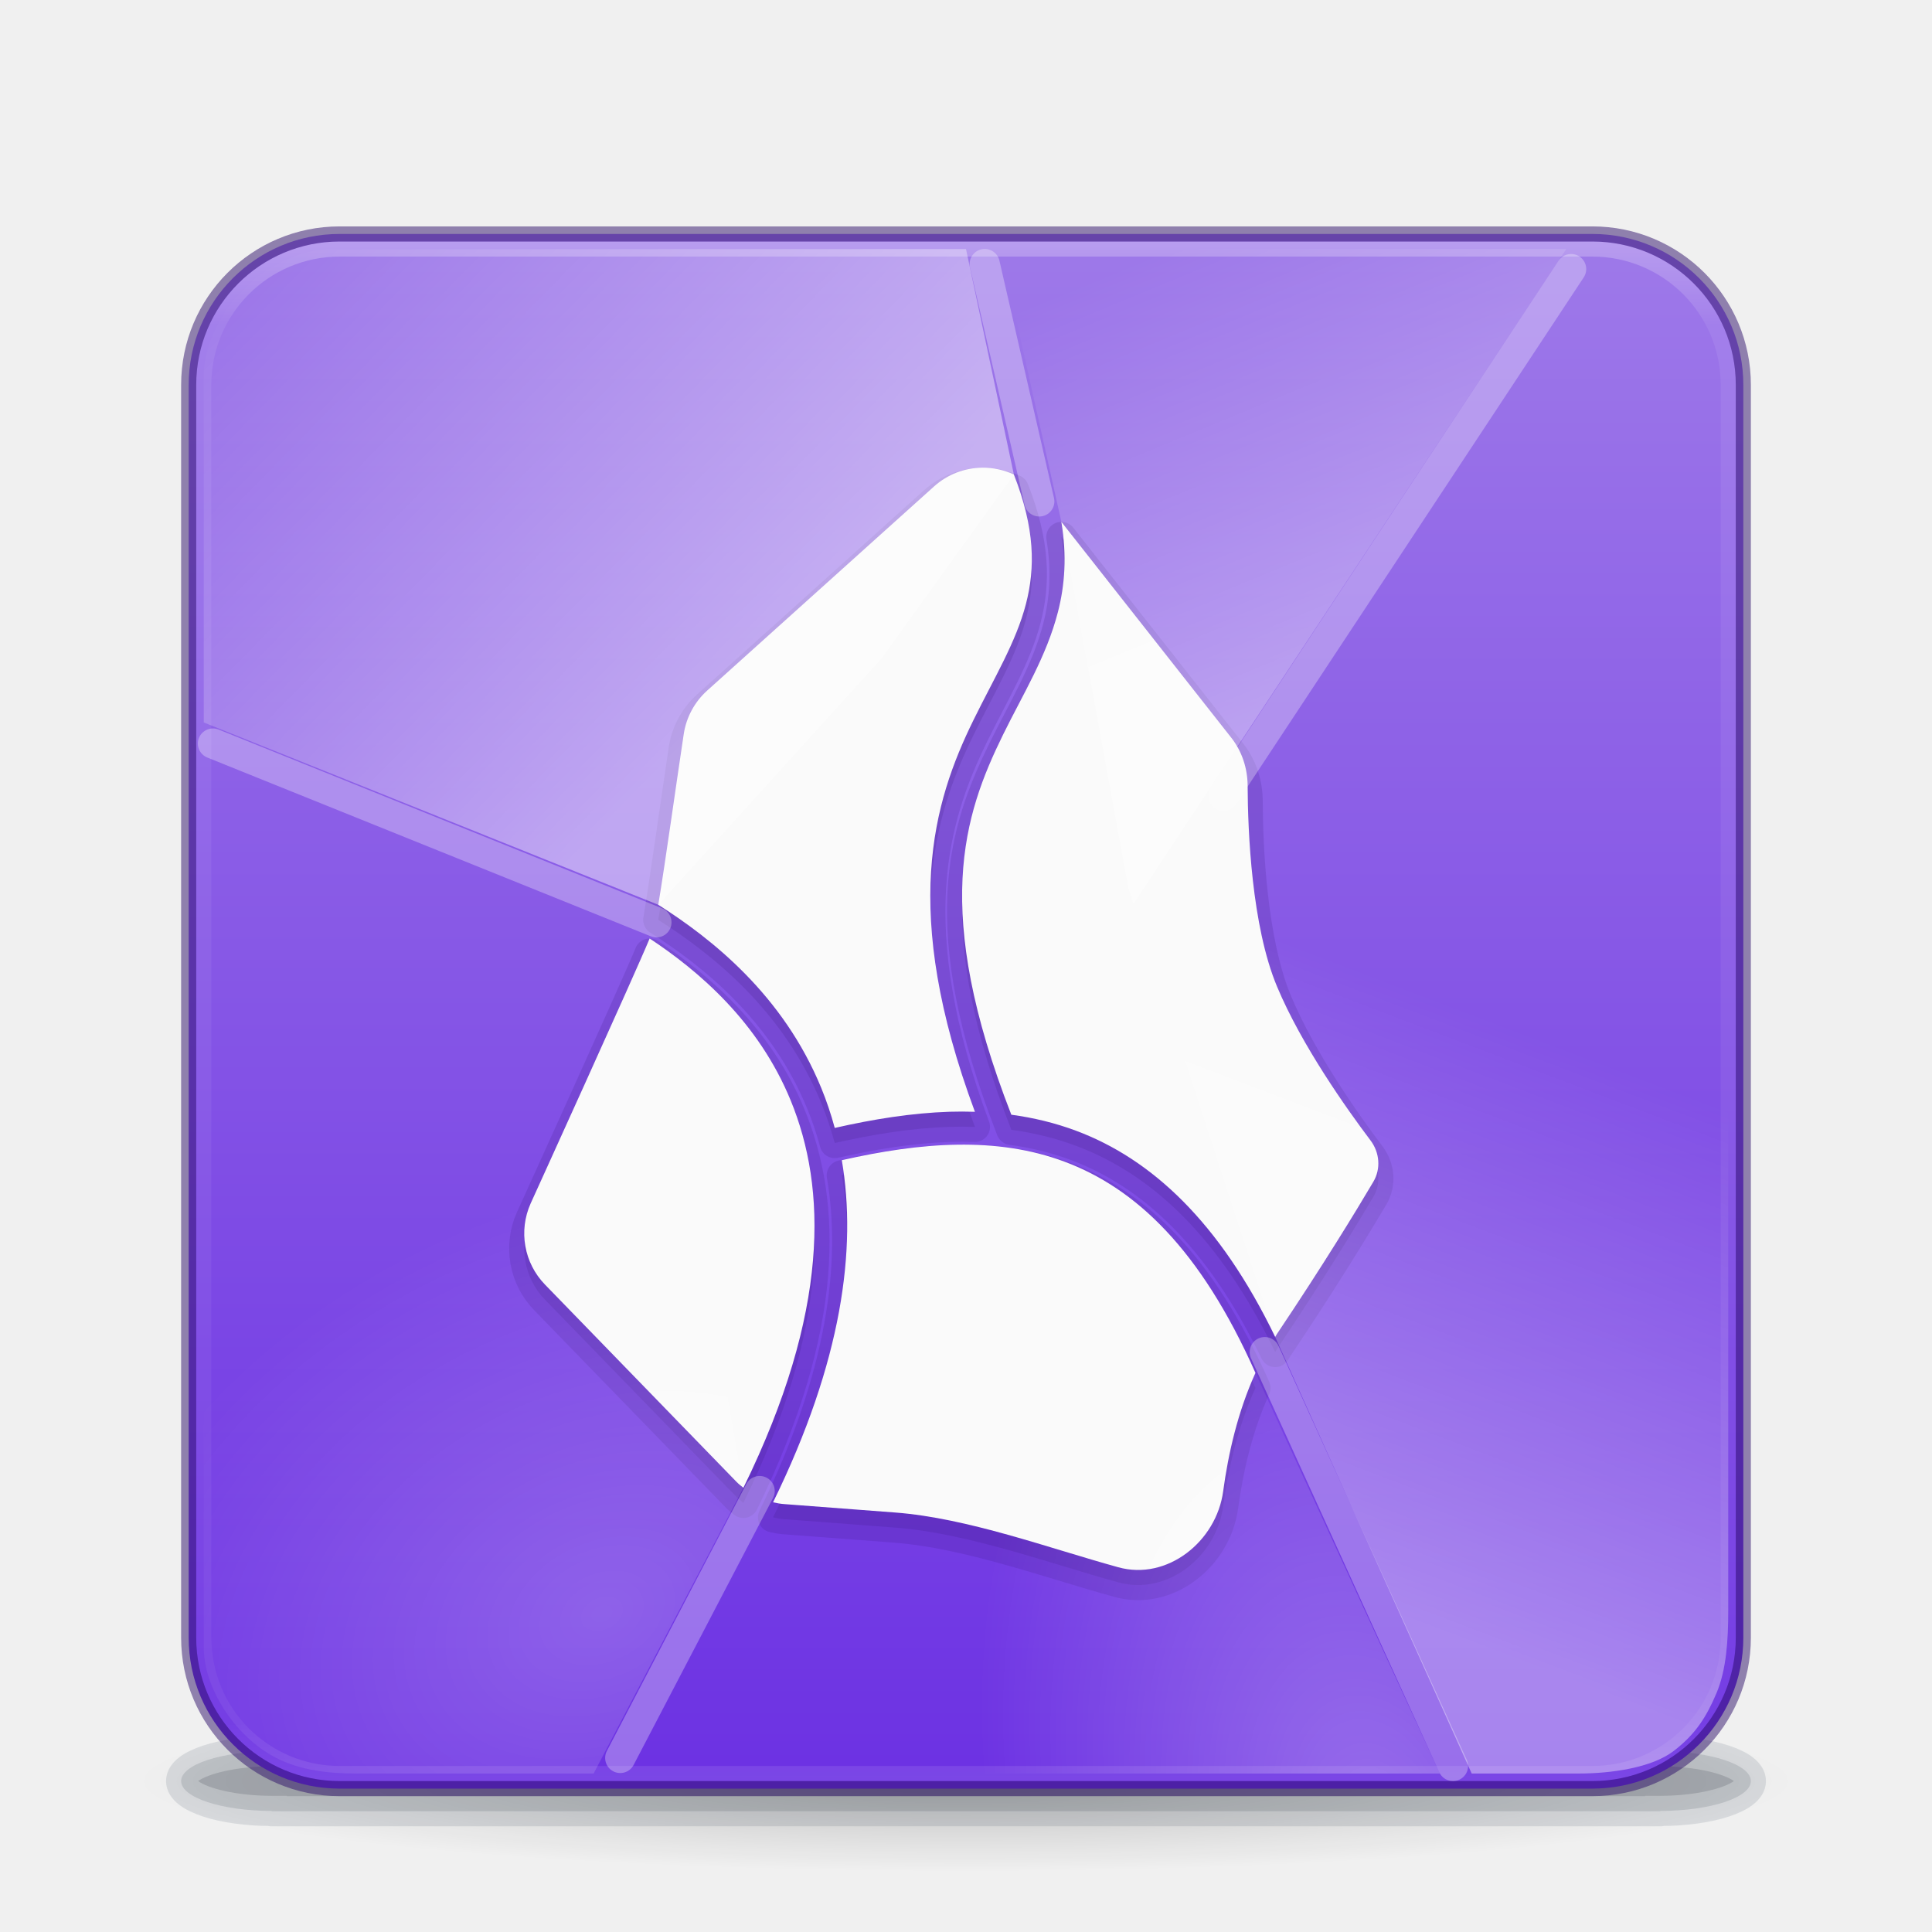
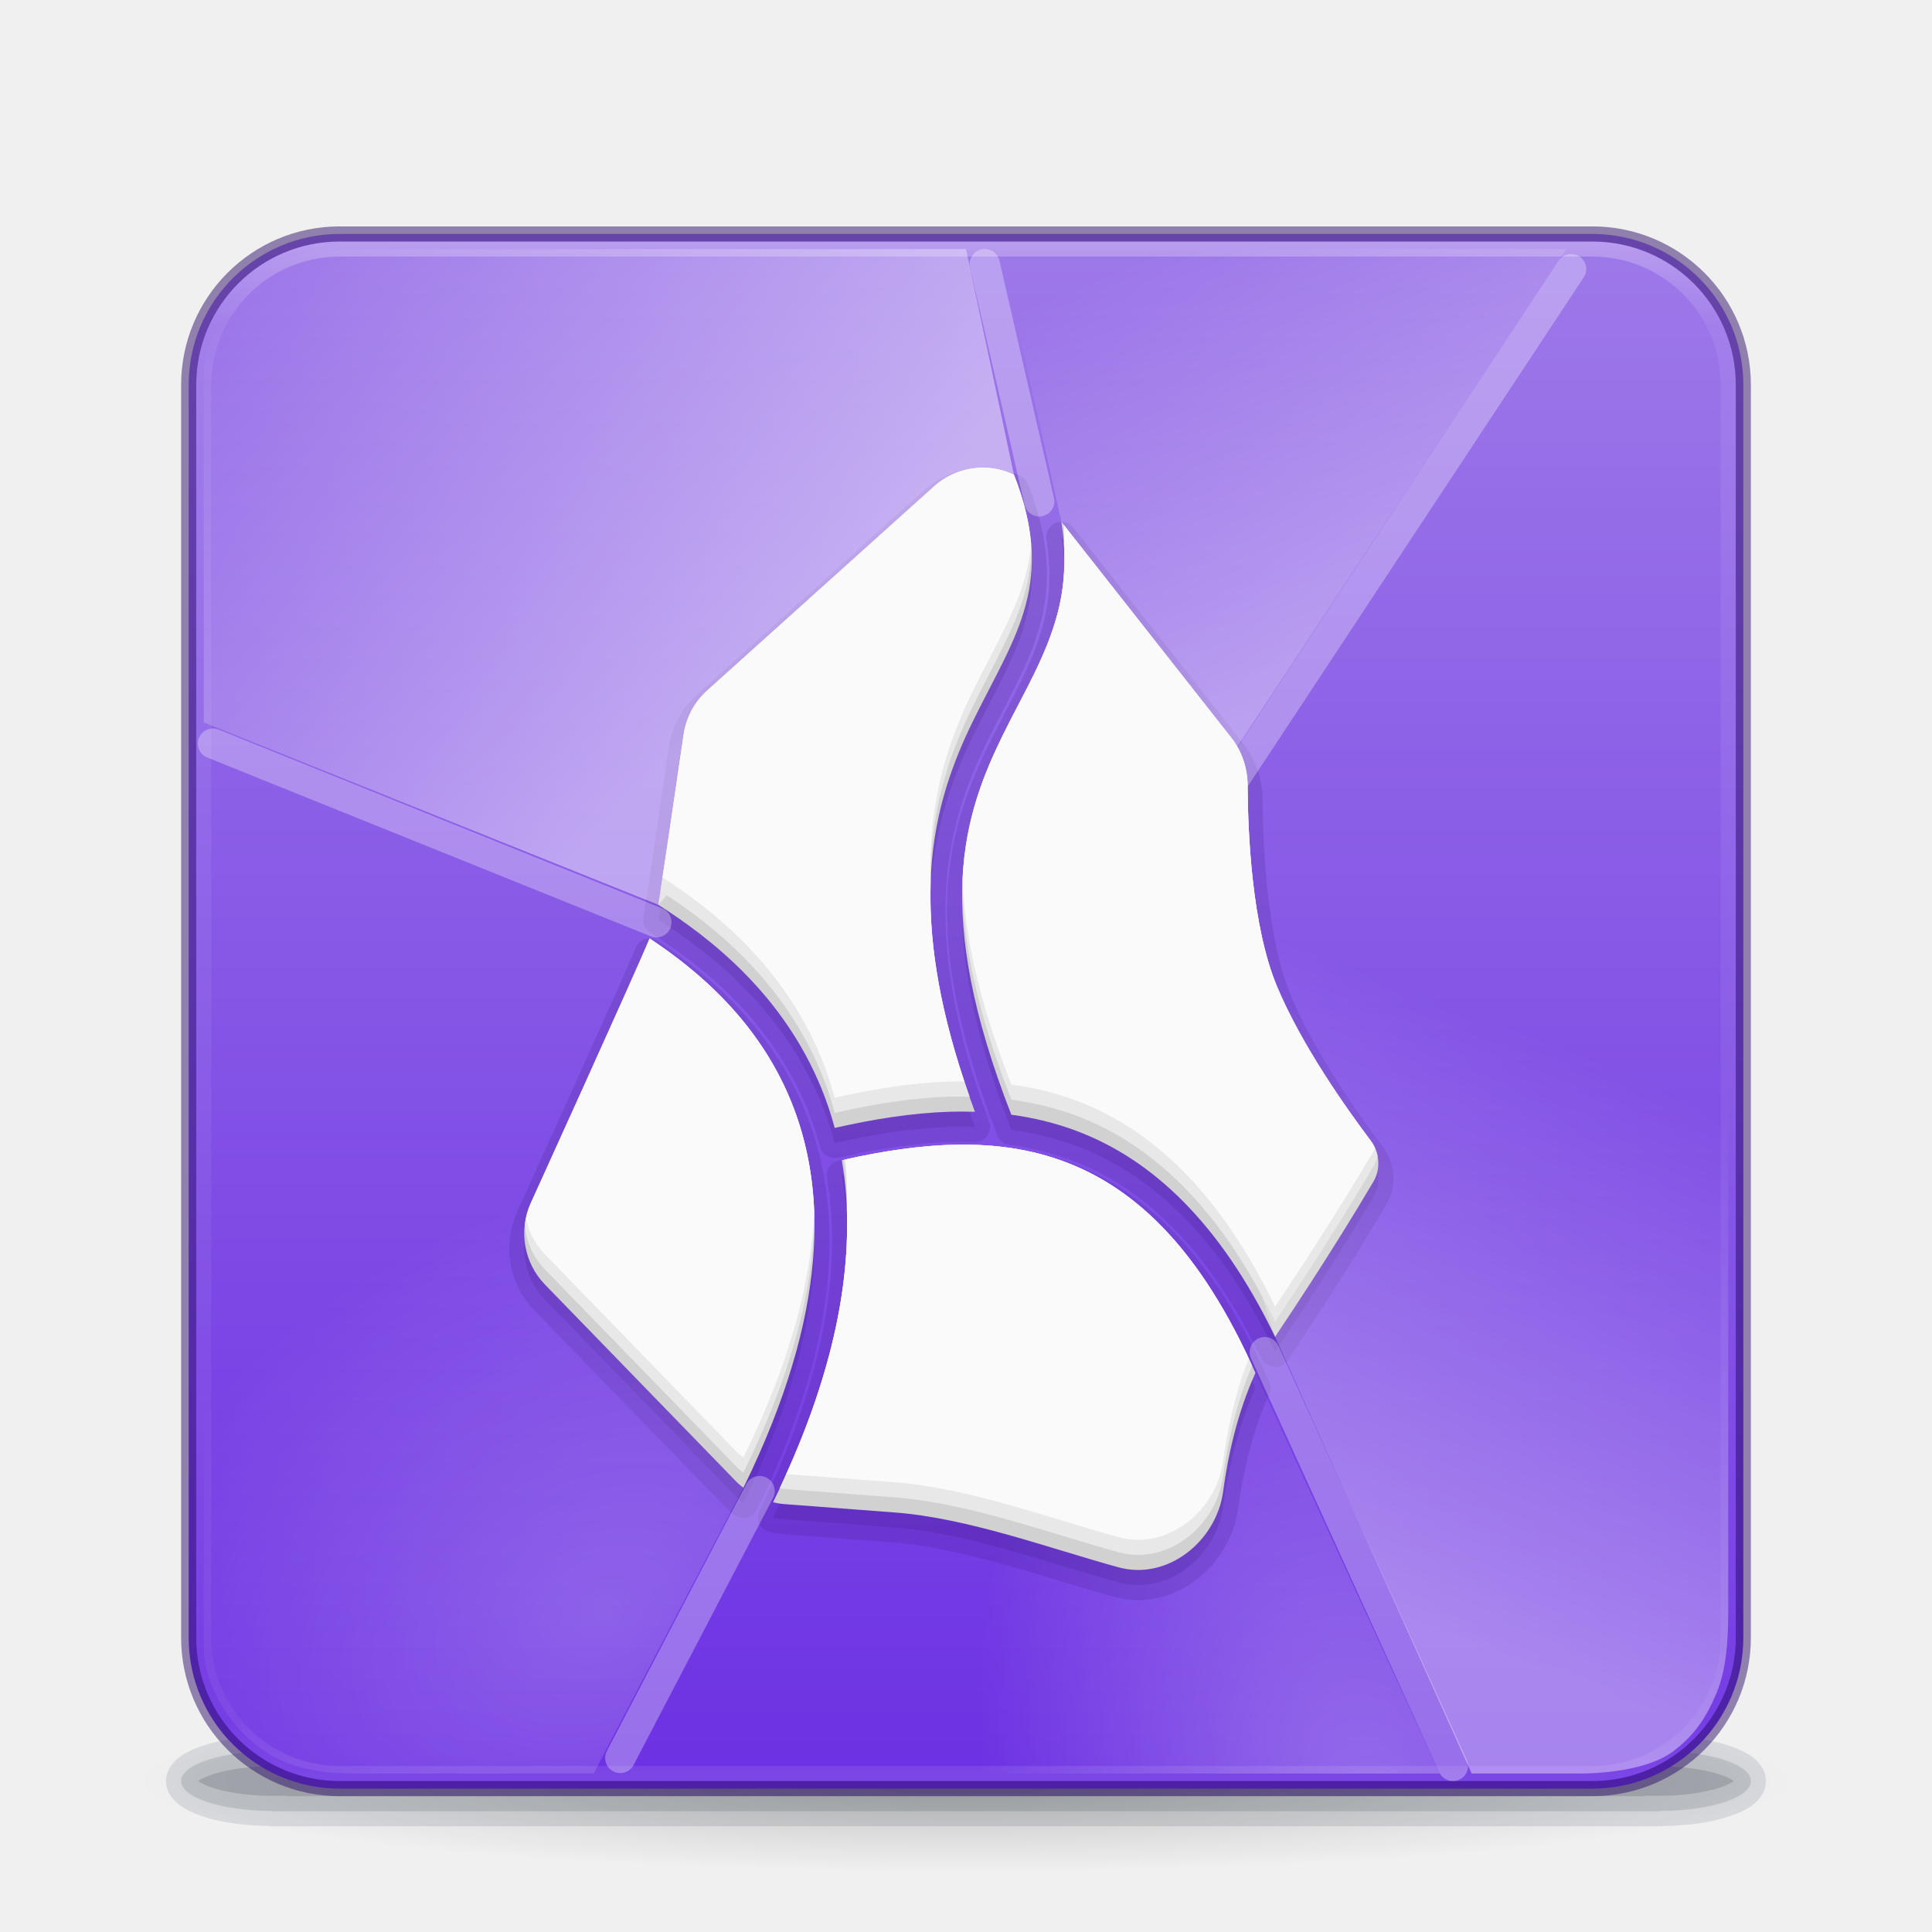
<svg xmlns="http://www.w3.org/2000/svg" xmlns:xlink="http://www.w3.org/1999/xlink" id="svg4379" height="128" width="128" version="1.1" xml:space="preserve">
  <defs id="defs4381">
    <linearGradient id="linearGradient15">
      <stop style="stop-color:#ffffff;stop-opacity:0.202;" offset="0" id="stop15" />
      <stop style="stop-color:#ffffff;stop-opacity:0;" offset="1" id="stop16" />
    </linearGradient>
    <linearGradient id="linearGradient13">
      <stop style="stop-color:#ffffff;stop-opacity:0.298;" offset="0" id="stop13" />
      <stop style="stop-color:#ffffff;stop-opacity:0;" offset="1" id="stop14" />
    </linearGradient>
    <linearGradient id="linearGradient11">
      <stop style="stop-color:#ffffff;stop-opacity:0.401;" offset="0" id="stop11" />
      <stop style="stop-color:#ffffff;stop-opacity:0;" offset="1" id="stop12" />
    </linearGradient>
    <linearGradient id="linearGradient4">
      <stop style="stop-color:#ffffff;stop-opacity:0.45;" offset="0" id="stop8" />
      <stop style="stop-color:#ffffff;stop-opacity:0;" offset="1" id="stop9" />
    </linearGradient>
    <linearGradient id="linearGradient880">
      <stop style="stop-color:#9e79e9;stop-opacity:1;" offset="0" id="stop876" />
      <stop style="stop-color:#6c31e3;stop-opacity:1;" offset="1" id="stop878" />
    </linearGradient>
    <linearGradient gradientTransform="matrix(2.72973,0,0,2.72973,-1.513512,1.486514)" gradientUnits="userSpaceOnUse" xlink:href="#linearGradient3924-776" id="linearGradient3159" y2="43" x2="24" y1="5" x1="24" />
    <linearGradient id="linearGradient3924-776">
      <stop offset="0" style="stop-color:#ffffff;stop-opacity:1" id="stop3124" />
      <stop offset="0.063" style="stop-color:#ffffff;stop-opacity:0.235" id="stop3126" />
      <stop offset="0.951" style="stop-color:#ffffff;stop-opacity:0.157" id="stop3128" />
      <stop offset="1" style="stop-color:#ffffff;stop-opacity:0.392" id="stop3130" />
    </linearGradient>
    <linearGradient id="linearGradient3811">
      <stop offset="0" style="stop-color:#000000;stop-opacity:1" id="stop3813" />
      <stop offset="1" style="stop-color:#000000;stop-opacity:0" id="stop3815" />
    </linearGradient>
    <radialGradient gradientTransform="matrix(1.556392,0,0,0.1697883,70.27036,102.1303)" gradientUnits="userSpaceOnUse" xlink:href="#linearGradient3811" id="radialGradient4377" fy="93.468" fx="-4.029" r="35.338" cy="93.468" cx="-4.029" />
    <linearGradient xlink:href="#linearGradient880" id="linearGradient882" x1="62.872" y1="15.907" x2="62.872" y2="118.427" gradientUnits="userSpaceOnUse" />
    <linearGradient xlink:href="#linearGradient4" id="linearGradient10" x1="54.367" y1="39.991" x2="24.056" y2="10.336" gradientUnits="userSpaceOnUse" />
    <linearGradient xlink:href="#linearGradient11" id="linearGradient12" x1="84.354" y1="104.015" x2="98.308" y2="67.36" gradientUnits="userSpaceOnUse" />
    <radialGradient xlink:href="#linearGradient13" id="radialGradient15" cx="87.081" cy="132.493" fx="87.081" fy="132.493" r="26.422" gradientTransform="matrix(0.9315798,-0.2301853,0.3712377,1.502431,-38.9229,-56.93529)" gradientUnits="userSpaceOnUse" />
    <radialGradient xlink:href="#linearGradient15" id="radialGradient16" cx="40.863" cy="96.822" fx="40.863" fy="96.822" r="17.876" gradientTransform="matrix(1.876555,-0.8922029,0.6510222,1.369283,-99.83177,10.78843)" gradientUnits="userSpaceOnUse" />
    <linearGradient xlink:href="#linearGradient11" id="linearGradient20" gradientUnits="userSpaceOnUse" x1="81.574" y1="48.874" x2="69.562" y2="19.759" />
  </defs>
  <path id="path1" style="opacity:0.15;fill:#485a6c;fill-opacity:1;stroke:#485a6c;stroke-width:2;stroke-linecap:round;stroke-linejoin:round;paint-order:markers stroke fill;stroke-dasharray:none;stroke-opacity:1" d="M 18 116 L 18 116.023 A 6 1.976 0 0 0 12 118 A 6 1.976 0 0 0 18 119.977 L 18 120 L 110 120 L 110 119.977 A 6 1.976 0 0 0 116 118 A 6 1.976 0 0 0 110 116.023 L 110 116 L 18 116 z " />
  <path id="rect1" style="opacity:0.15;fill:#273445;fill-opacity:1;stroke:none;stroke-width:1.973;stroke-linecap:round;stroke-linejoin:round;paint-order:markers stroke fill" d="M 18 116 L 18 116.023 A 6 1.976 0 0 0 12 118 A 6 1.976 0 0 0 18 119.977 L 18 120 L 110 120 L 110 119.977 A 6 1.976 0 0 0 116 118 A 6 1.976 0 0 0 110 116.023 L 110 116 L 18 116 z " />
  <path id="path5" style="opacity:0.15;fill:#0e141f;fill-opacity:1;stroke:none;stroke-width:1.973;stroke-linecap:round;stroke-linejoin:round;paint-order:markers stroke fill" d="m 19,117 h 90 v 0.023 h 1 c 2.41,0 4.26,0.519 4.873,0.977 -0.613,0.457 -2.463,0.977 -4.873,0.977 h -1 V 119 H 19 v -0.023 h -1 c -2.41,0 -4.26,-0.519 -4.873,-0.977 0.613,-0.457 2.463,-0.977 4.873,-0.977 h 1 z" />
  <path d="m 119,118 c -0.005,3.313 -24.628,5.999 -55,5.999 -30.372,0 -54.995,-2.686 -55,-5.999 -0.005,-3.314 24.621,-6.001 55,-6.001 30.379,0 55.005,2.687 55,6.001 z" id="path3041" style="color:#000000;display:inline;overflow:visible;visibility:visible;opacity:0.2;fill:url(#radialGradient4377);fill-opacity:1;fill-rule:nonzero;stroke:none;stroke-width:1;marker:none;enable-background:accumulate" />
  <rect width="103" height="103" rx="10" ry="10" x="12.5" y="15.5" id="rect5505-21-3" style="color:#000000;display:inline;overflow:visible;visibility:visible;fill:url(#linearGradient882);fill-opacity:1;fill-rule:nonzero;stroke:none;stroke-width:1;marker:none;enable-background:accumulate" />
+   <path style="opacity:1;fill:url(#radialGradient15);stroke:none;stroke-width:2;stroke-linecap:round;stroke-linejoin:round;stroke-dasharray:none;stroke-opacity:1;paint-order:markers stroke fill" d="M 51.217,99.53 41.816,117.5 H 95.394 L 83.176,90.958 Z" id="path12" />
  <path id="path2" style="fill:#2e0f6d;fill-opacity:1;stroke:#2e0f6d;stroke-width:2;stroke-linecap:round;stroke-linejoin:round;stroke-dasharray:none;stroke-opacity:1;opacity:0.15" d="m 65.063,31.985 c -1.134,0.015 -2.27,0.425 -3.184,1.247 L 46.855,46.75 c -0.838,0.754 -1.388,1.775 -1.556,2.889 -0.492,3.259 -1.236,8.606 -1.686,11.305 3.534,2.242 8.274,5.98 10.798,12.138 0.344,0.838 0.643,1.72 0.893,2.646 2.54,-0.576 5.089,-0.99 7.606,-1.072 0.562,-0.018 1.121,-0.014 1.68,0.003 -4.944,-13.302 -2.767,-20.509 -0.096,-25.95 1.387,-2.825 2.824,-5.168 3.479,-7.702 0.615,-2.38 0.603,-4.977 -0.8,-8.567 -0.664,-0.307 -1.385,-0.465 -2.109,-0.456 z m 5.255,3.59 c 0.369,2.225 0.235,4.187 -0.229,5.979 -0.763,2.953 -2.305,5.413 -3.633,8.119 -2.621,5.34 -4.723,11.672 0.547,25.18 1.453,0.196 2.887,0.537 4.296,1.064 4.991,1.868 9.503,6.042 13.184,13.656 0.042,-0.065 0.078,-0.134 0.121,-0.199 3.094,-4.613 5.279,-8.208 6.385,-10.081 0.508,-0.86 0.416,-1.936 -0.186,-2.734 C 89.236,74.483 86.238,70.264 84.604,66.356 82.925,62.339 82.673,56.103 82.659,53.065 82.654,51.91 82.288,50.782 81.574,49.874 Z M 43.04,63.177 c -0.924,2.254 -7.882,17.552 -7.882,17.552 -0.815,1.818 -0.439,3.948 0.949,5.378 l 12.7,13.081 c 0.137,0.141 0.294,0.258 0.446,0.381 5.739,-11.715 5.506,-19.871 3.134,-25.657 -2.141,-5.223 -6.099,-8.585 -9.347,-10.735 z M 63.422,76.838 c -2.472,0.038 -5.034,0.435 -7.65,1.027 1.003,5.865 0.024,13.318 -4.554,22.665 0.24,0.055 0.484,0.102 0.732,0.119 0,0 6.737,0.511 7.371,0.56 4.809,0.37 10.153,2.354 14.769,3.626 3.24,0.899 6.5,-1.704 6.948,-5.036 0.331,-2.459 0.963,-5.26 2.139,-7.841 C 79.536,83.742 75.22,79.72 70.534,77.966 68.275,77.121 65.894,76.8 63.422,76.838 Z" />
  <rect width="101" height="101" rx="9" ry="9" x="13.5" y="16.5" id="rect6741-7" style="opacity:0.3;fill:none;stroke:url(#linearGradient3159);stroke-width:1;stroke-linecap:round;stroke-linejoin:round;stroke-miterlimit:4;stroke-dasharray:none;stroke-dashoffset:0;stroke-opacity:1" />
  <rect width="103" height="103" rx="10" ry="10" x="12.5" y="15.5" id="rect5505-21-6" style="color:#000000;display:inline;overflow:visible;visibility:visible;opacity:0.5;fill:none;stroke:#2d0f69;stroke-width:1;stroke-linecap:round;stroke-linejoin:round;stroke-miterlimit:4;stroke-dasharray:none;stroke-dashoffset:0;stroke-opacity:1;marker:none;enable-background:accumulate" />
  <path id="path3" style="fill:#2e0f6d;fill-opacity:1;stroke:none;stroke-width:2;stroke-dasharray:none;stroke-opacity:1;opacity:0.15" d="m 65.063,31.985 c -1.134,0.015 -2.27,0.425 -3.184,1.247 L 46.855,46.75 c -0.838,0.754 -1.388,1.775 -1.556,2.889 -0.492,3.259 -1.236,8.606 -1.686,11.305 3.534,2.242 8.274,5.98 10.798,12.138 0.344,0.838 0.643,1.72 0.893,2.646 2.54,-0.576 5.089,-0.99 7.606,-1.072 0.562,-0.018 1.121,-0.014 1.68,0.003 -4.944,-13.302 -2.767,-20.509 -0.096,-25.95 1.387,-2.825 2.824,-5.168 3.479,-7.702 0.615,-2.38 0.603,-4.977 -0.8,-8.567 -0.664,-0.307 -1.385,-0.465 -2.109,-0.456 z m 5.255,3.59 c 0.369,2.225 0.235,4.187 -0.229,5.979 -0.763,2.953 -2.305,5.413 -3.633,8.119 -2.621,5.34 -4.723,11.672 0.547,25.18 1.453,0.196 2.887,0.537 4.296,1.064 4.991,1.868 9.503,6.042 13.184,13.656 0.042,-0.065 0.078,-0.134 0.121,-0.199 3.094,-4.613 5.279,-8.208 6.385,-10.081 0.508,-0.86 0.416,-1.936 -0.186,-2.734 C 89.236,74.483 86.238,70.264 84.604,66.356 82.925,62.339 82.673,56.103 82.659,53.065 82.654,51.91 82.288,50.782 81.574,49.874 Z M 43.04,63.177 c -0.924,2.254 -7.882,17.552 -7.882,17.552 -0.815,1.818 -0.439,3.948 0.949,5.378 l 12.7,13.081 c 0.137,0.141 0.294,0.258 0.446,0.381 5.739,-11.715 5.506,-19.871 3.134,-25.657 -2.141,-5.223 -6.099,-8.585 -9.347,-10.735 z M 63.422,76.838 c -2.472,0.038 -5.034,0.435 -7.65,1.027 1.003,5.865 0.024,13.318 -4.554,22.665 0.24,0.055 0.484,0.102 0.732,0.119 0,0 6.737,0.511 7.371,0.56 4.809,0.37 10.153,2.354 14.769,3.626 3.24,0.899 6.5,-1.704 6.948,-5.036 0.331,-2.459 0.963,-5.26 2.139,-7.841 C 79.536,83.742 75.22,79.72 70.534,77.966 68.275,77.121 65.894,76.8 63.422,76.838 Z" />
-   <path id="path38" style="fill:#fafafa;fill-opacity:1;stroke-width:0.182" d="m 65.063,30.985 c -1.134,0.015 -2.27,0.425 -3.184,1.247 L 46.855,45.75 c -0.838,0.754 -1.388,1.775 -1.556,2.889 -0.492,3.259 -1.236,8.606 -1.686,11.305 3.534,2.242 8.274,5.98 10.798,12.138 0.344,0.838 0.643,1.72 0.893,2.646 2.54,-0.576 5.089,-0.99 7.606,-1.072 0.562,-0.018 1.121,-0.014 1.68,0.003 -4.944,-13.302 -2.767,-20.509 -0.096,-25.95 1.387,-2.825 2.824,-5.168 3.479,-7.702 0.615,-2.38 0.603,-4.977 -0.8,-8.567 -0.664,-0.307 -1.385,-0.465 -2.109,-0.456 z m 5.255,3.59 c 0.369,2.225 0.235,4.187 -0.229,5.979 -0.763,2.953 -2.305,5.413 -3.633,8.119 -2.621,5.34 -4.723,11.672 0.547,25.18 1.453,0.196 2.887,0.537 4.296,1.064 4.991,1.868 9.503,6.042 13.184,13.656 0.042,-0.065 0.078,-0.134 0.121,-0.199 3.094,-4.613 5.279,-8.208 6.385,-10.081 0.508,-0.86 0.416,-1.936 -0.186,-2.734 C 89.236,73.483 86.238,69.264 84.604,65.356 82.925,61.339 82.673,55.103 82.659,52.065 82.654,50.91 82.288,49.782 81.574,48.874 Z M 43.04,62.177 c -0.924,2.254 -7.882,17.552 -7.882,17.552 -0.815,1.818 -0.439,3.948 0.949,5.378 L 48.807,98.188 c 0.137,0.141 0.294,0.258 0.446,0.381 5.739,-11.715 5.506,-19.871 3.134,-25.657 -2.141,-5.223 -6.099,-8.585 -9.347,-10.735 z M 63.422,75.838 c -2.472,0.038 -5.034,0.435 -7.65,1.027 1.003,5.865 0.024,13.318 -4.554,22.665 0.24,0.055 0.484,0.102 0.732,0.119 0,0 6.737,0.511 7.371,0.56 4.809,0.37 10.153,2.354 14.769,3.626 3.24,0.899 6.5,-1.704 6.948,-5.036 0.331,-2.459 0.963,-5.26 2.139,-7.841 C 79.536,82.741 75.22,78.72 70.534,76.966 68.275,76.121 65.894,75.8 63.422,75.838 Z" />
+   <path style="opacity:1;fill:url(#radialGradient16);fill-opacity:1;stroke:none;stroke-width:2;stroke-linecap:round;stroke-linejoin:round;stroke-dasharray:none;stroke-opacity:1;paint-order:markers stroke fill" d="M 43.04,62.177 13.5,50.351 c 0,0 0,39.145 0,58.782 0,1.407 0.538,2.83 1.288,4.021 0.856,1.36 2.076,2.574 3.505,3.31 1.581,0.815 3.456,1.036 5.235,1.036 5.929,0 15.802,0 15.802,0 l 9.923,-18.931" id="path15" />
+   <path id="path38" style="fill:#d1d1d1;fill-opacity:1;stroke-width:0.182" d="m 65.063,30.985 c -1.134,0.015 -2.27,0.425 -3.184,1.247 L 46.855,45.75 c -0.838,0.754 -1.388,1.775 -1.556,2.889 -0.492,3.259 -1.236,8.606 -1.686,11.305 3.534,2.242 8.274,5.98 10.798,12.138 0.344,0.838 0.643,1.72 0.893,2.646 2.54,-0.576 5.089,-0.99 7.606,-1.072 0.562,-0.018 1.121,-0.014 1.68,0.003 -4.944,-13.302 -2.767,-20.509 -0.096,-25.95 1.387,-2.825 2.824,-5.168 3.479,-7.702 0.615,-2.38 0.603,-4.977 -0.8,-8.567 -0.664,-0.307 -1.385,-0.465 -2.109,-0.456 z m 5.255,3.59 c 0.369,2.225 0.235,4.187 -0.229,5.979 -0.763,2.953 -2.305,5.413 -3.633,8.119 -2.621,5.34 -4.723,11.672 0.547,25.18 1.453,0.196 2.887,0.537 4.296,1.064 4.991,1.868 9.503,6.042 13.184,13.656 0.042,-0.065 0.078,-0.134 0.121,-0.199 3.094,-4.613 5.279,-8.208 6.385,-10.081 0.508,-0.86 0.416,-1.936 -0.186,-2.734 C 89.236,73.483 86.238,69.264 84.604,65.356 82.925,61.339 82.673,55.103 82.659,52.065 82.654,50.91 82.288,49.782 81.574,48.874 Z M 43.04,62.177 c -0.924,2.254 -7.882,17.552 -7.882,17.552 -0.815,1.818 -0.439,3.948 0.949,5.378 L 48.807,98.188 c 0.137,0.141 0.294,0.258 0.446,0.381 5.739,-11.715 5.506,-19.871 3.134,-25.657 -2.141,-5.223 -6.099,-8.585 -9.347,-10.735 z M 63.422,75.838 c -2.472,0.038 -5.034,0.435 -7.65,1.027 1.003,5.865 0.024,13.318 -4.554,22.665 0.24,0.055 0.484,0.102 0.732,0.119 0,0 6.737,0.511 7.371,0.56 4.809,0.37 10.153,2.354 14.769,3.626 3.24,0.899 6.5,-1.704 6.948,-5.036 0.331,-2.459 0.963,-5.26 2.139,-7.841 C 79.536,82.741 75.22,78.72 70.534,76.966 68.275,76.121 65.894,75.8 63.422,75.838 Z" />
  <path style="opacity:1;fill:url(#linearGradient10);fill-opacity:1;stroke:none;stroke-width:2;stroke-linecap:round;stroke-linejoin:round;stroke-dasharray:none;stroke-opacity:1;paint-order:markers stroke fill" d="M 67.172,31.441 64,16.5 c 0,0 -37.522,0 -42.359,0.04 -1.637,0.014 -3.368,0.911 -4.577,1.777 -1.209,0.866 -1.986,1.949 -2.581,3.077 C 13.887,22.522 13.5,23.682 13.5,24.893 V 47.865 L 43.613,59.944 58.399,43.629 Z" id="path4" />
  <path style="opacity:1;fill:url(#linearGradient12);fill-opacity:1;stroke:none;stroke-width:2;stroke-linecap:round;stroke-linejoin:round;stroke-dasharray:none;stroke-opacity:1;paint-order:markers stroke fill" d="M 106.123,16.564 75.891,62.311 84.482,88.572 97.504,117.5 h 7.1 c 2.156,0 4.846,-0.384 6.291,-1.5 1.445,-1.116 2.151,-2.233 2.82,-3.809 0.67,-1.576 0.785,-3.553 0.785,-5.48 V 41.332 25.906 c 0,-1.615 -0.286,-3.32 -1.092,-4.719 -0.939,-1.63 -2.437,-3.021 -4.121,-3.859 -0.971,-0.483 -2.063,-0.679 -3.164,-0.764 z" id="path20" />
  <path style="opacity:1;fill:url(#linearGradient20);fill-opacity:1;stroke:none;stroke-width:2;stroke-linecap:round;stroke-linejoin:round;stroke-dasharray:none;stroke-opacity:1;paint-order:markers stroke fill" d="m 66.285,16.5 4.033,18.076 4.441,24.277 0.338,1.031 L 103.771,16.5 Z" id="path10" />
-   <path style="opacity:1;fill:url(#radialGradient15);stroke:none;stroke-width:2;stroke-linecap:round;stroke-linejoin:round;stroke-dasharray:none;stroke-opacity:1;paint-order:markers stroke fill" d="M 51.217,99.53 41.816,117.5 H 95.394 L 83.176,90.958 Z" id="path12" />
-   <path style="opacity:1;fill:url(#radialGradient16);fill-opacity:1;stroke:none;stroke-width:2;stroke-linecap:round;stroke-linejoin:round;stroke-dasharray:none;stroke-opacity:1;paint-order:markers stroke fill" d="M 43.04,62.177 13.5,50.351 c 0,0 0,39.145 0,58.782 0,1.407 0.538,2.83 1.288,4.021 0.856,1.36 2.076,2.574 3.505,3.31 1.581,0.815 3.456,1.036 5.235,1.036 5.929,0 15.802,0 15.802,0 l 9.923,-18.931" id="path15" />
  <path style="opacity:0.3;fill:#273445;fill-opacity:1;stroke:#ffffff;stroke-width:2;stroke-linecap:round;stroke-linejoin:round;stroke-dasharray:none;stroke-opacity:1;paint-order:markers stroke fill" d="M 81.06,52.717 104.091,17.827" id="path7" />
  <path style="opacity:0.3;fill:#273445;fill-opacity:1;stroke:#ffffff;stroke-width:2;stroke-linecap:round;stroke-linejoin:round;stroke-dasharray:none;stroke-opacity:1;paint-order:markers stroke fill" d="M 65.24,17.494 68.855,33.22" id="path8" />
  <path style="opacity:0.3;fill:#273445;fill-opacity:1;stroke:#ffffff;stroke-width:2;stroke-linecap:round;stroke-linejoin:round;stroke-dasharray:none;stroke-opacity:1;paint-order:markers stroke fill" d="M 14.108,49.261 43.49,61.105" id="path9" />
  <path style="opacity:0.3;fill:#273445;fill-opacity:1;stroke:#ffffff;stroke-width:2;stroke-linecap:round;stroke-linejoin:round;stroke-dasharray:none;stroke-opacity:1;paint-order:markers stroke fill" d="M 41.093,116.468 50.328,98.787" id="path11" />
  <path style="opacity:0.3;fill:#273445;fill-opacity:1;stroke:#ffffff;stroke-width:2;stroke-linecap:round;stroke-linejoin:round;stroke-dasharray:none;stroke-opacity:1;paint-order:markers stroke fill" d="M 83.794,89.582 96.264,117" id="path13" />
+   <path id="path6" style="fill:#e8e8e8;fill-opacity:1;stroke-width:0.182" d="M 65.062 30.986 C 63.929 31.002 62.793 31.41 61.879 32.232 L 46.855 45.75 C 46.017 46.504 45.467 47.524 45.299 48.639 C 44.848 51.626 44.206 56.187 43.752 59.035 C 47.271 61.287 51.918 65.001 54.41 71.082 C 54.754 71.921 55.055 72.803 55.305 73.729 C 57.845 73.153 60.393 72.738 62.91 72.656 C 63.355 72.642 63.798 72.651 64.24 72.66 C 62.271 67.076 61.577 62.59 61.65 58.873 C 61.563 53.654 62.939 49.876 64.494 46.709 C 65.881 43.884 67.318 41.541 67.973 39.008 C 68.177 38.219 68.302 37.4 68.34 36.535 C 68.277 35.046 67.935 33.394 67.172 31.441 C 66.507 31.135 65.786 30.977 65.062 30.986 z M 70.453 34.746 C 70.517 35.454 70.541 36.141 70.508 36.799 C 70.534 38.137 70.392 39.387 70.09 40.555 C 69.327 43.507 67.786 45.967 66.457 48.674 C 65.062 51.515 63.826 54.65 63.758 58.984 C 63.851 62.62 64.75 67.077 67.004 72.854 C 68.457 73.05 69.891 73.389 71.299 73.916 C 76.29 75.784 80.801 79.958 84.482 87.572 C 84.525 87.507 84.56 87.439 84.604 87.375 C 87.697 82.762 89.882 79.166 90.988 77.293 C 91.122 77.066 91.212 76.824 91.264 76.576 C 91.188 76.215 91.034 75.867 90.803 75.561 C 89.236 73.484 86.237 69.263 84.604 65.355 C 82.924 61.339 82.673 55.102 82.658 52.064 C 82.653 50.91 82.288 49.783 81.574 48.875 L 70.453 34.746 z M 43.039 62.178 C 42.115 64.431 35.158 79.73 35.158 79.73 C 34.95 80.195 34.819 80.678 34.764 81.166 C 34.864 82.249 35.316 83.293 36.107 84.107 L 48.807 97.188 C 48.944 97.329 49.1 97.446 49.252 97.568 C 52.48 90.979 53.82 85.516 53.951 80.967 C 53.956 80.802 53.95 80.646 53.951 80.484 C 53.865 77.585 53.276 75.082 52.387 72.912 C 50.246 67.689 46.287 64.328 43.039 62.178 z M 63.422 75.838 C 60.995 75.875 58.481 76.261 55.914 76.836 C 56.076 78.081 56.148 79.395 56.119 80.779 C 56.194 85.73 54.935 91.626 51.654 98.6 C 51.753 98.615 51.849 98.641 51.949 98.648 C 51.949 98.648 58.686 99.16 59.32 99.209 C 64.129 99.579 69.474 101.564 74.09 102.836 C 77.33 103.735 80.589 101.131 81.037 97.799 C 81.346 95.503 81.924 92.913 82.955 90.479 C 79.362 82.591 75.125 78.685 70.533 76.967 C 68.275 76.122 65.894 75.8 63.422 75.838 z " />
+   <path id="path14" style="fill:#fafafa;fill-opacity:1;stroke-width:0.182" d="M 65.062 30.986 C 63.929 31.002 62.793 31.41 61.879 32.232 L 46.855 45.75 C 46.017 46.504 45.467 47.524 45.299 48.639 C 44.889 51.354 44.335 55.252 43.891 58.127 C 47.393 60.387 51.949 64.079 54.41 70.082 C 54.754 70.921 55.055 71.803 55.305 72.729 C 57.845 72.153 60.393 71.738 62.91 71.656 C 63.238 71.646 63.564 71.655 63.891 71.658 C 62.106 66.304 61.531 61.996 61.664 58.408 C 61.469 52.91 62.887 48.983 64.494 45.709 C 65.881 42.884 67.318 40.541 67.973 38.008 C 68.138 37.369 68.253 36.712 68.312 36.027 C 68.197 34.67 67.849 33.174 67.172 31.441 C 66.507 31.135 65.786 30.977 65.062 30.986 z M 70.508 34.818 C 70.515 35.232 70.512 35.639 70.484 36.035 C 70.602 37.672 70.449 39.166 70.09 40.555 C 69.327 43.507 67.786 45.967 66.457 48.674 C 65.142 51.353 63.96 54.283 63.771 58.242 C 63.9 61.831 64.802 66.211 67.004 71.854 C 68.457 72.05 69.891 72.389 71.299 72.916 C 76.29 74.784 80.801 78.958 84.482 86.572 C 84.525 86.507 84.56 86.439 84.604 86.375 C 87.697 81.762 89.882 78.166 90.988 76.293 C 91.031 76.221 91.063 76.145 91.098 76.07 C 91.019 75.892 90.923 75.72 90.803 75.561 C 89.236 73.484 86.237 69.263 84.604 65.355 C 82.924 61.339 82.673 55.102 82.658 52.064 C 82.653 50.91 82.288 49.783 81.574 48.875 L 70.508 34.818 z M 43.039 62.178 C 42.115 64.431 35.158 79.73 35.158 79.73 C 35.013 80.055 34.916 80.39 34.846 80.729 C 35.032 81.606 35.454 82.435 36.107 83.107 L 48.807 96.188 C 48.944 96.329 49.1 96.446 49.252 96.568 C 52.42 90.102 53.762 84.726 53.936 80.229 C 53.823 77.44 53.249 75.017 52.387 72.912 C 50.246 67.689 46.287 64.328 43.039 62.178 z M 63.422 75.838 C 61.028 75.875 58.548 76.253 56.018 76.814 C 56.114 77.882 56.145 78.998 56.105 80.162 C 56.289 85.018 55.183 90.806 52.094 97.66 C 52.348 97.679 58.699 98.161 59.32 98.209 C 64.129 98.579 69.474 100.564 74.09 101.836 C 77.33 102.735 80.589 100.131 81.037 96.799 C 81.324 94.668 81.838 92.282 82.734 90.004 C 79.188 82.435 75.032 78.651 70.533 76.967 C 68.275 76.122 65.894 75.8 63.422 75.838 z " />
</svg>
